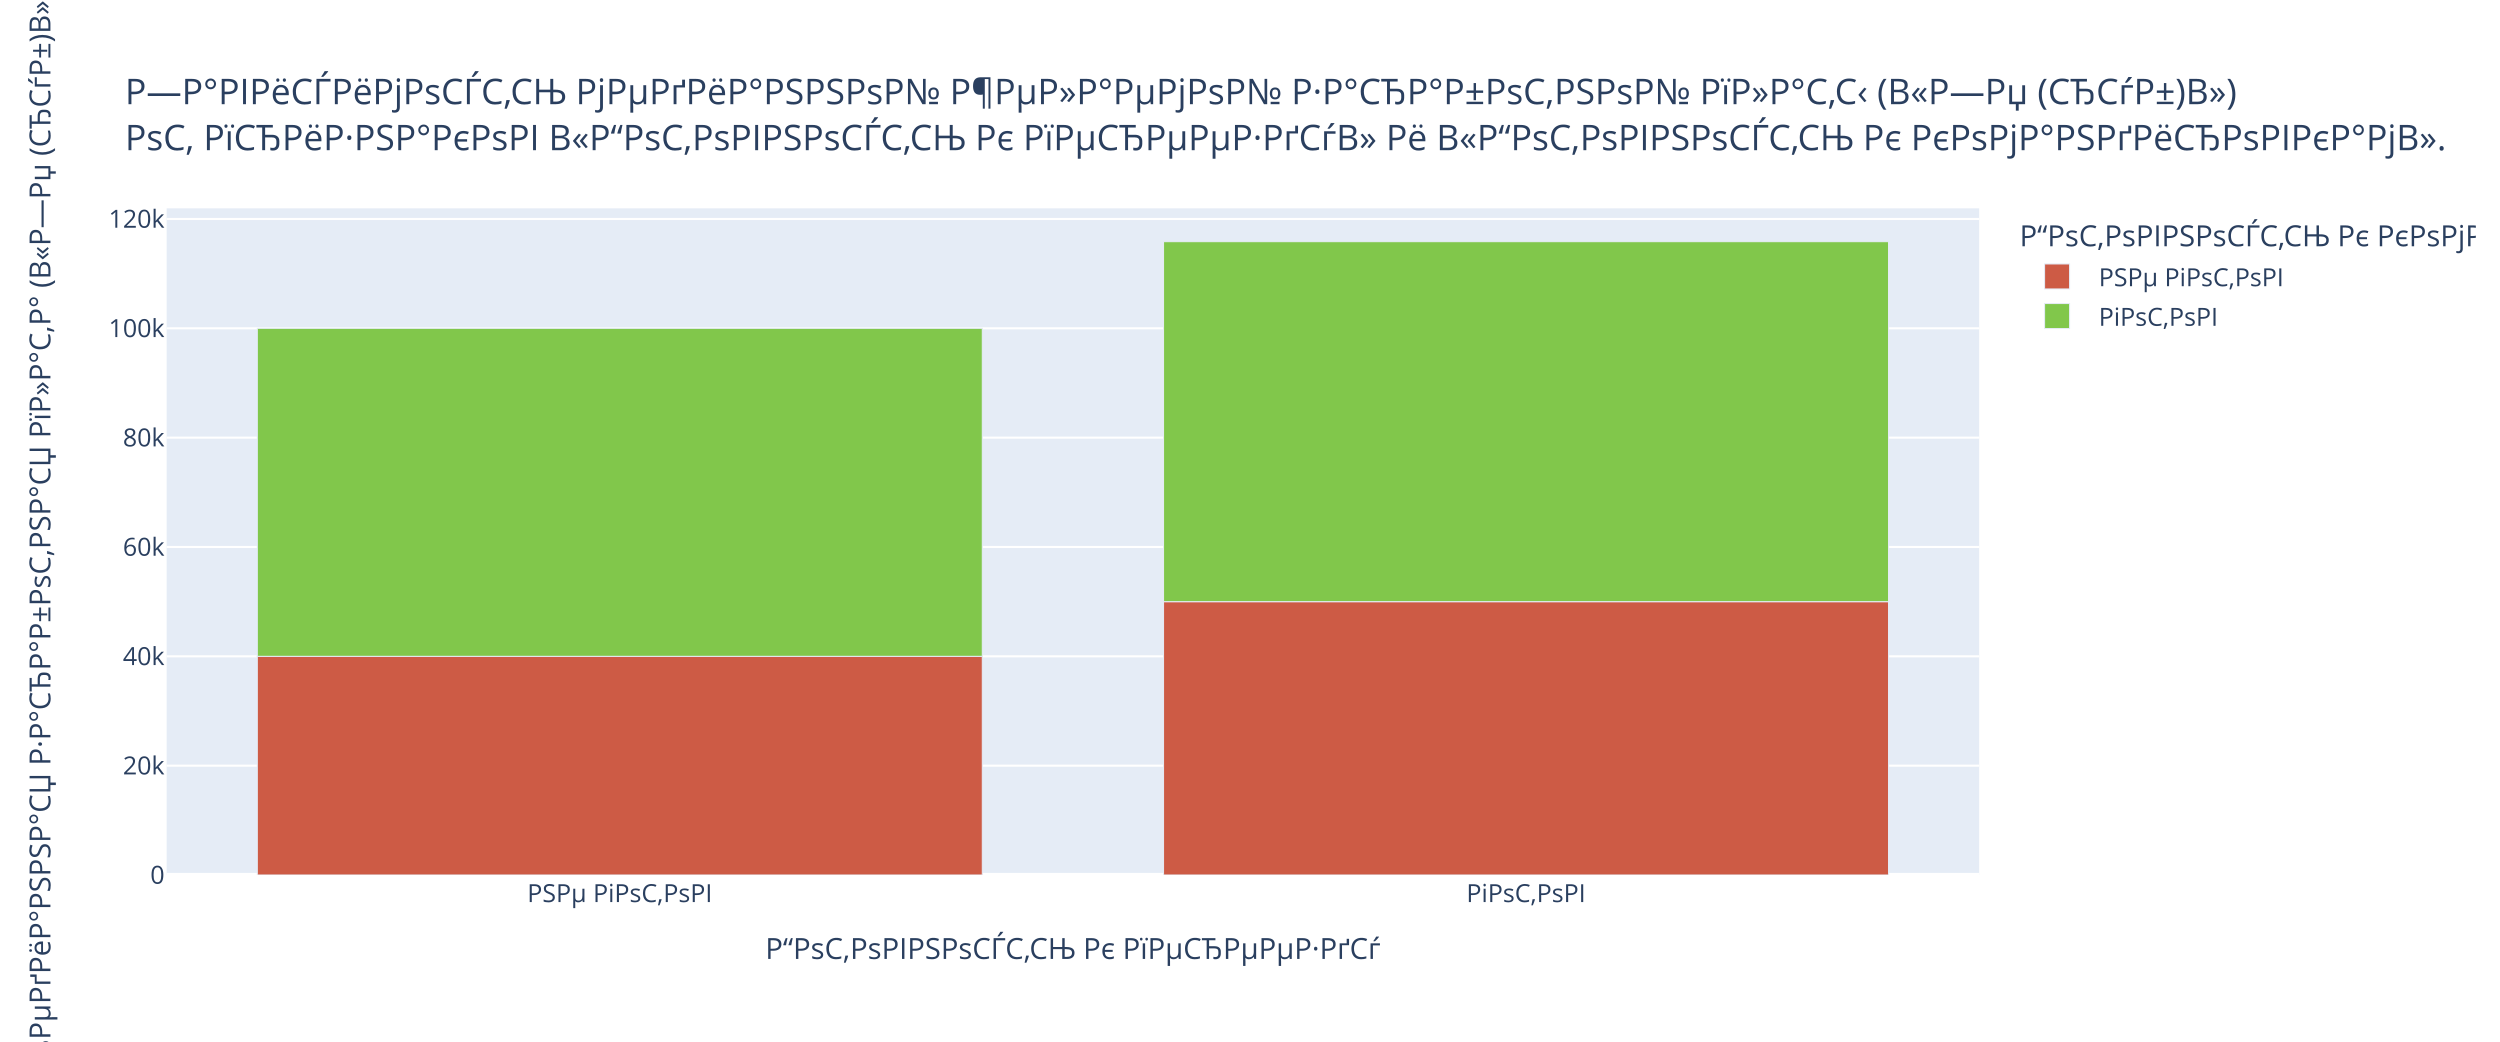
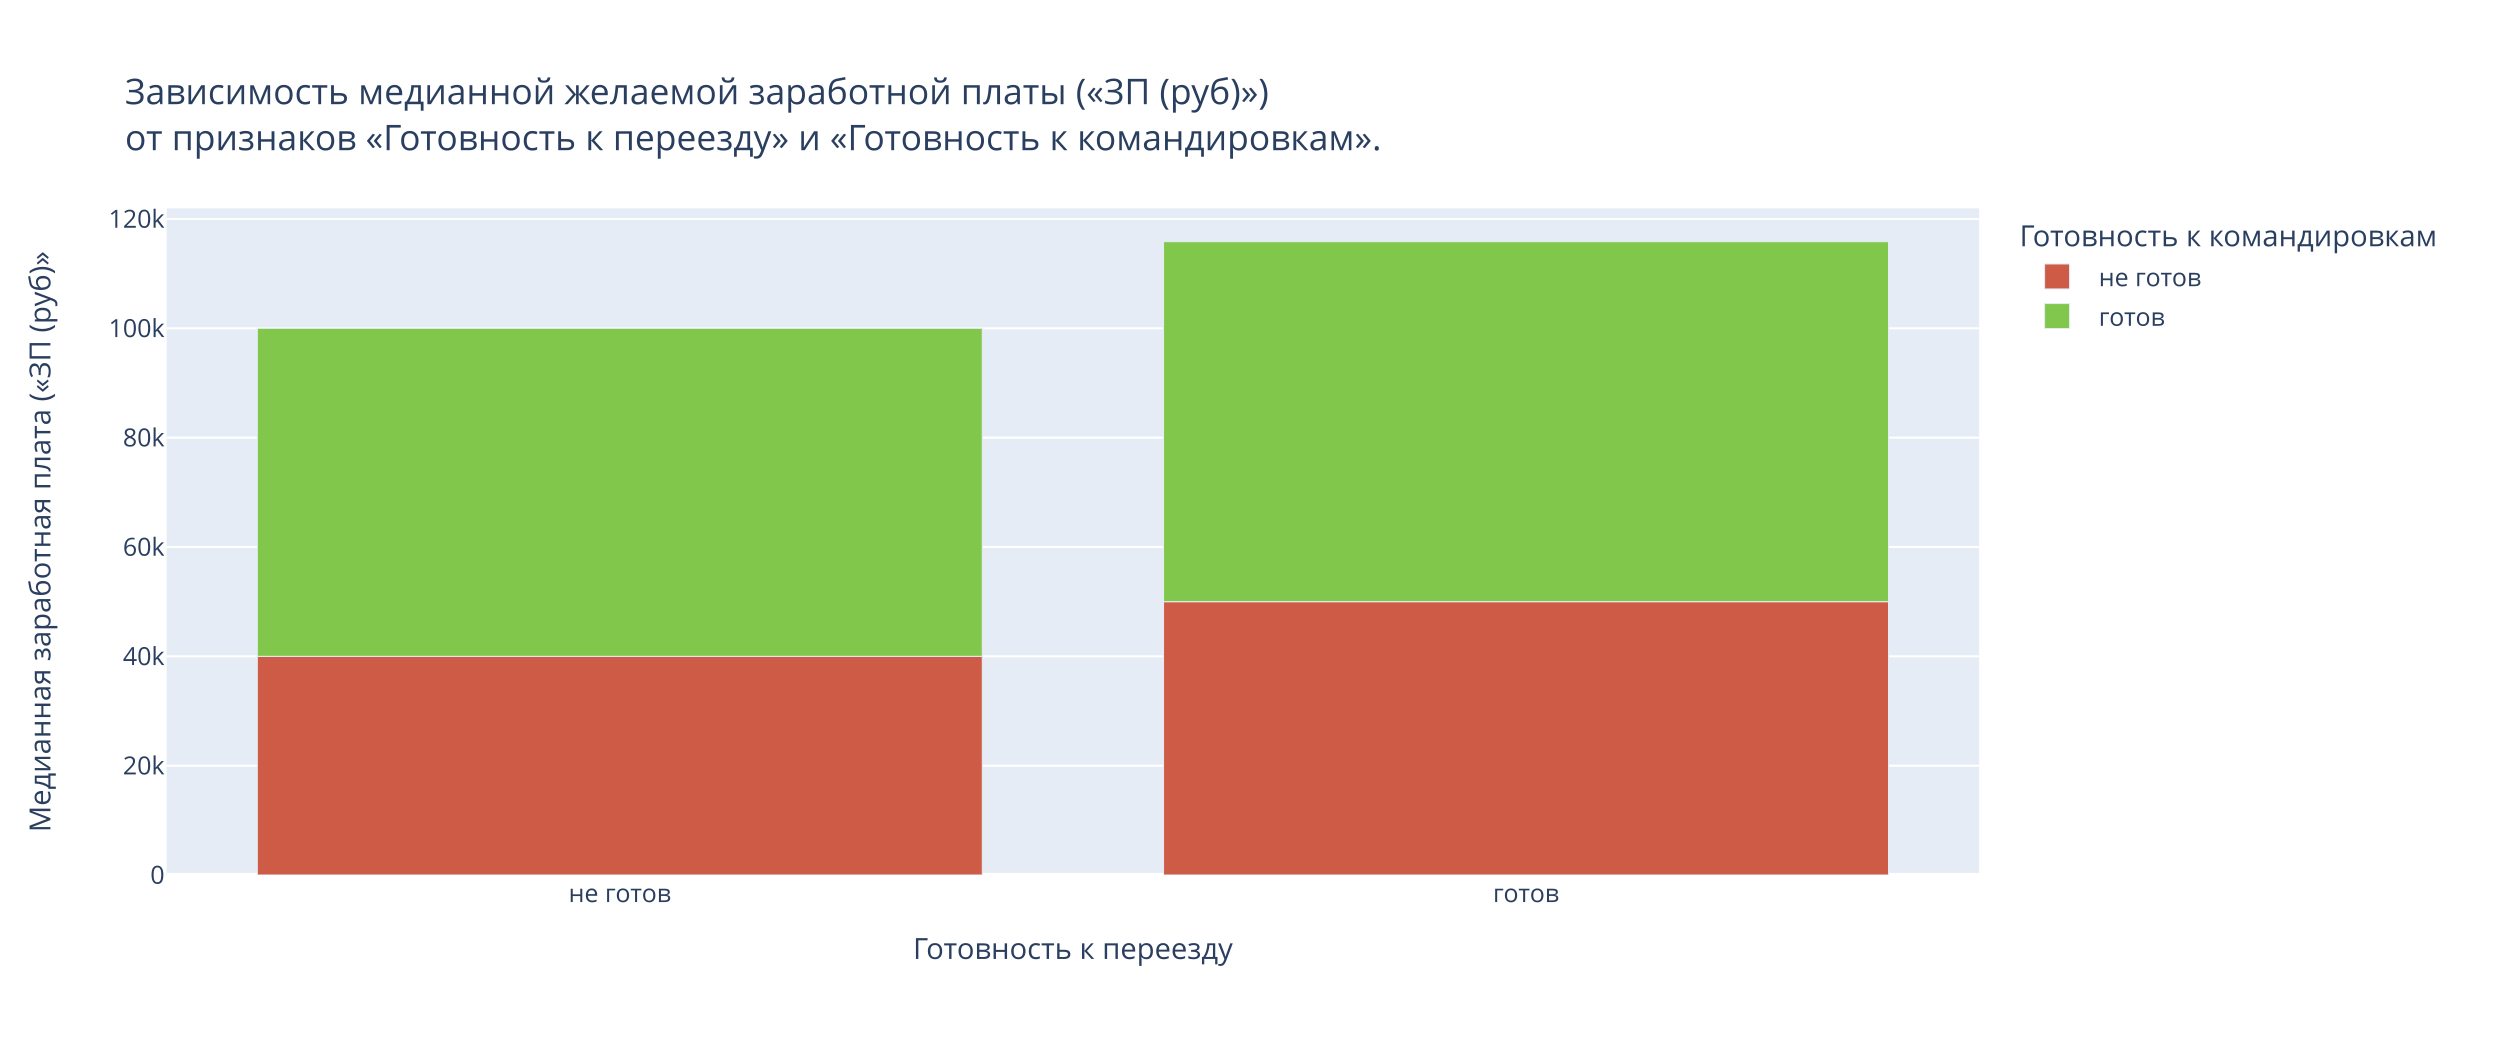
<svg xmlns="http://www.w3.org/2000/svg" class="main-svg" width="1200" height="500" style="" viewBox="0 0 1200 500">
  <rect x="0" y="0" width="1200" height="500" style="fill: rgb(255, 255, 255); fill-opacity: 1;" />
  <defs id="defs-8c1219">
    <g class="clips">
      <clipPath id="clip8c1219xyplot" class="plotclip">
        <rect width="870" height="320" />
      </clipPath>
      <clipPath class="axesclip" id="clip8c1219x">
        <rect x="80" y="0" width="870" height="500" />
      </clipPath>
      <clipPath class="axesclip" id="clip8c1219y">
        <rect x="0" y="100" width="1200" height="320" />
      </clipPath>
      <clipPath class="axesclip" id="clip8c1219xy">
        <rect x="80" y="100" width="870" height="320" />
      </clipPath>
    </g>
    <g class="gradients" />
    <g class="patterns" />
  </defs>
  <g class="bglayer">
    <rect class="bg" x="80" y="100" width="870" height="320" style="fill: rgb(229, 236, 246); fill-opacity: 1; stroke-width: 0;" />
  </g>
  <g class="layer-below">
    <g class="imagelayer" />
    <g class="shapelayer" />
  </g>
  <g class="cartesianlayer">
    <g class="subplot xy">
      <g class="layer-subplot">
        <g class="shapelayer" />
        <g class="imagelayer" />
      </g>
      <g class="minor-gridlayer">
        <g class="x" />
        <g class="y" />
      </g>
      <g class="gridlayer">
        <g class="x" />
        <g class="y">
          <path class="ygrid crisp" transform="translate(0,367.52)" d="M80,0h870" style="stroke: rgb(255, 255, 255); stroke-opacity: 1; stroke-width: 1px;" />
          <path class="ygrid crisp" transform="translate(0,315.04)" d="M80,0h870" style="stroke: rgb(255, 255, 255); stroke-opacity: 1; stroke-width: 1px;" />
          <path class="ygrid crisp" transform="translate(0,262.55)" d="M80,0h870" style="stroke: rgb(255, 255, 255); stroke-opacity: 1; stroke-width: 1px;" />
          <path class="ygrid crisp" transform="translate(0,210.07)" d="M80,0h870" style="stroke: rgb(255, 255, 255); stroke-opacity: 1; stroke-width: 1px;" />
          <path class="ygrid crisp" transform="translate(0,157.59)" d="M80,0h870" style="stroke: rgb(255, 255, 255); stroke-opacity: 1; stroke-width: 1px;" />
          <path class="ygrid crisp" transform="translate(0,105.11)" d="M80,0h870" style="stroke: rgb(255, 255, 255); stroke-opacity: 1; stroke-width: 1px;" />
        </g>
      </g>
      <g class="zerolinelayer">
        <path class="yzl zl crisp" transform="translate(0,420)" d="M80,0h870" style="stroke: rgb(255, 255, 255); stroke-opacity: 1; stroke-width: 2px;" />
      </g>
      <path class="xlines-below" />
      <path class="ylines-below" />
      <g class="overlines-below" />
      <g class="xaxislayer-below" />
      <g class="yaxislayer-below" />
      <g class="overaxes-below" />
      <g class="plot" transform="translate(80,100)" clip-path="url(#clip8c1219xyplot)">
        <g class="barlayer mlayer">
          <g class="trace bars" style="opacity: 1;">
            <g class="points">
              <g class="point">
                <path d="M43.5,320V215.04H391.5V320Z" style="vector-effect: non-scaling-stroke; opacity: 1; stroke-width: 0.5px; fill: rgb(205, 91, 69); fill-opacity: 1; stroke: rgb(229, 236, 246); stroke-opacity: 1;" />
              </g>
              <g class="point">
                <path d="M478.5,320V188.8H826.5V320Z" style="vector-effect: non-scaling-stroke; opacity: 1; stroke-width: 0.5px; fill: rgb(205, 91, 69); fill-opacity: 1; stroke: rgb(229, 236, 246); stroke-opacity: 1;" />
              </g>
            </g>
          </g>
          <g class="trace bars" style="opacity: 1;">
            <g class="points">
              <g class="point">
                <path d="M43.5,215.04V57.59H391.5V215.04Z" style="vector-effect: non-scaling-stroke; opacity: 1; stroke-width: 0.5px; fill: rgb(129, 199, 75); fill-opacity: 1; stroke: rgb(229, 236, 246); stroke-opacity: 1;" />
              </g>
              <g class="point">
                <path d="M478.5,188.8V16H826.5V188.8Z" style="vector-effect: non-scaling-stroke; opacity: 1; stroke-width: 0.5px; fill: rgb(129, 199, 75); fill-opacity: 1; stroke: rgb(229, 236, 246); stroke-opacity: 1;" />
              </g>
            </g>
          </g>
        </g>
      </g>
      <g class="overplot" />
      <path class="xlines-above crisp" d="M0,0" style="fill: none;" />
      <path class="ylines-above crisp" d="M0,0" style="fill: none;" />
      <g class="overlines-above" />
      <g class="xaxislayer-above">
        <g class="xtick">
-           <text text-anchor="middle" x="0" y="433" transform="translate(297.5,0)" style="font-family: 'Open Sans', verdana, arial, sans-serif; font-size: 12px; fill: rgb(42, 63, 95); fill-opacity: 1; white-space: pre; opacity: 1;">РЅРµ РіРѕС‚РѕРІ</text>
+           <text text-anchor="middle" x="0" y="433" transform="translate(297.5,0)" style="font-family: 'Open Sans', verdana, arial, sans-serif; font-size: 12px; fill: rgb(42, 63, 95); fill-opacity: 1; white-space: pre; opacity: 1;">не готов</text>
        </g>
        <g class="xtick">
-           <text text-anchor="middle" x="0" y="433" transform="translate(732.5,0)" style="font-family: 'Open Sans', verdana, arial, sans-serif; font-size: 12px; fill: rgb(42, 63, 95); fill-opacity: 1; white-space: pre; opacity: 1;">РіРѕС‚РѕРІ</text>
+           <text text-anchor="middle" x="0" y="433" transform="translate(732.5,0)" style="font-family: 'Open Sans', verdana, arial, sans-serif; font-size: 12px; fill: rgb(42, 63, 95); fill-opacity: 1; white-space: pre; opacity: 1;">готов</text>
        </g>
      </g>
      <g class="yaxislayer-above">
        <g class="ytick">
          <text text-anchor="end" x="79" y="4.2" transform="translate(0,420)" style="font-family: 'Open Sans', verdana, arial, sans-serif; font-size: 12px; fill: rgb(42, 63, 95); fill-opacity: 1; white-space: pre; opacity: 1;">0</text>
        </g>
        <g class="ytick">
          <text text-anchor="end" x="79" y="4.2" style="font-family: 'Open Sans', verdana, arial, sans-serif; font-size: 12px; fill: rgb(42, 63, 95); fill-opacity: 1; white-space: pre; opacity: 1;" transform="translate(0,367.52)">20k</text>
        </g>
        <g class="ytick">
          <text text-anchor="end" x="79" y="4.2" style="font-family: 'Open Sans', verdana, arial, sans-serif; font-size: 12px; fill: rgb(42, 63, 95); fill-opacity: 1; white-space: pre; opacity: 1;" transform="translate(0,315.04)">40k</text>
        </g>
        <g class="ytick">
          <text text-anchor="end" x="79" y="4.2" style="font-family: 'Open Sans', verdana, arial, sans-serif; font-size: 12px; fill: rgb(42, 63, 95); fill-opacity: 1; white-space: pre; opacity: 1;" transform="translate(0,262.55)">60k</text>
        </g>
        <g class="ytick">
          <text text-anchor="end" x="79" y="4.2" style="font-family: 'Open Sans', verdana, arial, sans-serif; font-size: 12px; fill: rgb(42, 63, 95); fill-opacity: 1; white-space: pre; opacity: 1;" transform="translate(0,210.07)">80k</text>
        </g>
        <g class="ytick">
          <text text-anchor="end" x="79" y="4.2" style="font-family: 'Open Sans', verdana, arial, sans-serif; font-size: 12px; fill: rgb(42, 63, 95); fill-opacity: 1; white-space: pre; opacity: 1;" transform="translate(0,157.59)">100k</text>
        </g>
        <g class="ytick">
          <text text-anchor="end" x="79" y="4.2" style="font-family: 'Open Sans', verdana, arial, sans-serif; font-size: 12px; fill: rgb(42, 63, 95); fill-opacity: 1; white-space: pre; opacity: 1;" transform="translate(0,105.11)">120k</text>
        </g>
      </g>
      <g class="overaxes-above" />
    </g>
  </g>
  <g class="polarlayer" />
  <g class="smithlayer" />
  <g class="ternarylayer" />
  <g class="geolayer" />
  <g class="funnelarealayer" />
  <g class="pielayer" />
  <g class="iciclelayer" />
  <g class="treemaplayer" />
  <g class="sunburstlayer" />
  <g class="glimages" />
  <defs id="topdefs-8c1219">
    <g class="clips" />
    <clipPath id="legend8c1219">
      <rect width="221" height="67" x="0" y="0" />
    </clipPath>
  </defs>
  <g class="layer-above">
    <g class="imagelayer" />
    <g class="shapelayer" />
  </g>
  <g class="infolayer">
    <g class="legend" pointer-events="all" transform="translate(967.4,100)">
      <rect class="bg" shape-rendering="crispEdges" width="221" height="67" x="0" y="0" style="stroke: rgb(68, 68, 68); stroke-opacity: 1; fill: rgb(255, 255, 255); fill-opacity: 1; stroke-width: 0px;" />
      <g class="scrollbox" transform="" clip-path="url(#legend8c1219)">
-         <text class="legendtitletext" text-anchor="start" x="2" y="18.2" style="font-family: 'Open Sans', verdana, arial, sans-serif; font-size: 14px; fill: rgb(42, 63, 95); fill-opacity: 1; white-space: pre;">Р“РѕС‚РѕРІРЅРѕСЃС‚СЊ Рє РєРѕРјР°РЅРґРёСЂРѕРІРєР°Рј </text>
+         <text class="legendtitletext" text-anchor="start" x="2" y="18.2" style="font-family: 'Open Sans', verdana, arial, sans-serif; font-size: 14px; fill: rgb(42, 63, 95); fill-opacity: 1; white-space: pre;">Готовность к командировкам </text>
        <g class="groups" transform="">
          <g class="traces" transform="translate(0,32.7)" style="opacity: 1;">
-             <text class="legendtext" text-anchor="start" x="40" y="4.68" style="font-family: 'Open Sans', verdana, arial, sans-serif; font-size: 12px; fill: rgb(42, 63, 95); fill-opacity: 1; white-space: pre;">РЅРµ РіРѕС‚РѕРІ</text>
+             <text class="legendtext" text-anchor="start" x="40" y="4.68" style="font-family: 'Open Sans', verdana, arial, sans-serif; font-size: 12px; fill: rgb(42, 63, 95); fill-opacity: 1; white-space: pre;">не готов</text>
            <g class="layers" style="opacity: 1;">
              <g class="legendfill" />
              <g class="legendlines" />
              <g class="legendsymbols">
                <g class="legendpoints">
                  <path class="legendundefined" d="M6,6H-6V-6H6Z" transform="translate(20,0)" style="stroke-width: 0.5px; fill: rgb(205, 91, 69); fill-opacity: 1; stroke: rgb(229, 236, 246); stroke-opacity: 1;" />
                </g>
              </g>
            </g>
            <rect class="legendtoggle" x="0" y="-9.5" width="92.328" height="19" style="fill: rgb(0, 0, 0); fill-opacity: 0;" />
          </g>
        </g>
        <g class="groups" transform="">
          <g class="traces" transform="translate(0,51.7)" style="opacity: 1;">
-             <text class="legendtext" text-anchor="start" x="40" y="4.68" style="font-family: 'Open Sans', verdana, arial, sans-serif; font-size: 12px; fill: rgb(42, 63, 95); fill-opacity: 1; white-space: pre;">РіРѕС‚РѕРІ</text>
+             <text class="legendtext" text-anchor="start" x="40" y="4.68" style="font-family: 'Open Sans', verdana, arial, sans-serif; font-size: 12px; fill: rgb(42, 63, 95); fill-opacity: 1; white-space: pre;">готов</text>
            <g class="layers" style="opacity: 1;">
              <g class="legendfill" />
              <g class="legendlines" />
              <g class="legendsymbols">
                <g class="legendpoints">
                  <path class="legendundefined" d="M6,6H-6V-6H6Z" transform="translate(20,0)" style="stroke-width: 0.5px; fill: rgb(129, 199, 75); fill-opacity: 1; stroke: rgb(229, 236, 246); stroke-opacity: 1;" />
                </g>
              </g>
            </g>
            <rect class="legendtoggle" x="0" y="-9.5" width="92.328" height="19" style="fill: rgb(0, 0, 0); fill-opacity: 0;" />
          </g>
        </g>
      </g>
      <rect class="scrollbar" rx="20" ry="3" width="0" height="0" x="0" y="0" style="fill: rgb(128, 139, 164); fill-opacity: 1;" />
    </g>
    <g class="g-gtitle">
      <text class="gtitle" x="60" y="50" text-anchor="start" dy="0em" style="font-family: 'Open Sans', verdana, arial, sans-serif; font-size: 17px; fill: rgb(42, 63, 95); opacity: 1; font-weight: normal; white-space: pre;">
-         <tspan class="line" dy="0em" x="60" y="50">Р—Р°РІРёСЃРёРјРѕСЃС‚СЊ РјРµРґРёР°РЅРЅРѕР№ Р¶РµР»Р°РµРјРѕР№ Р·Р°СЂР°Р±РѕС‚РЅРѕР№ РїР»Р°С‚С‹ (В«Р—Рџ (СЂСѓР±)В»)</tspan>
-         <tspan class="line" dy="1.3em" x="60" y="50">РѕС‚ РїСЂРёР·РЅР°РєРѕРІ В«Р“РѕС‚РѕРІРЅРѕСЃС‚СЊ Рє РїРµСЂРµРµР·РґСѓВ» Рё В«Р“РѕС‚РѕРІРЅРѕСЃС‚СЊ Рє РєРѕРјР°РЅРґРёСЂРѕРІРєР°РјВ».</tspan>
+         <tspan class="line" dy="0em" x="60" y="50">Зависимость медианной желаемой заработной платы («ЗП (руб)»)</tspan>
+         <tspan class="line" dy="1.3em" x="60" y="50">от признаков «Готовность к переезду» и «Готовность к командировкам».</tspan>
      </text>
    </g>
    <g class="g-xtitle">
-       <text class="xtitle" x="515" y="460.3" text-anchor="middle" style="font-family: 'Open Sans', verdana, arial, sans-serif; font-size: 14px; fill: rgb(42, 63, 95); opacity: 1; font-weight: normal; white-space: pre;">Р“РѕС‚РѕРІРЅРѕСЃС‚СЊ Рє РїРµСЂРµРµР·РґСѓ</text>
+       <text class="xtitle" x="515" y="460.3" text-anchor="middle" style="font-family: 'Open Sans', verdana, arial, sans-serif; font-size: 14px; fill: rgb(42, 63, 95); opacity: 1; font-weight: normal; white-space: pre;">Готовность к переезду</text>
    </g>
    <g class="g-ytitle">
-       <text class="ytitle" transform="rotate(-90,24.2,260)" x="24.2" y="260" text-anchor="middle" style="font-family: 'Open Sans', verdana, arial, sans-serif; font-size: 14px; fill: rgb(42, 63, 95); opacity: 1; font-weight: normal; white-space: pre;">РњРµРґРёР°РЅРЅР°СЏ Р·Р°СЂР°Р±РѕС‚РЅР°СЏ РїР»Р°С‚Р° (В«Р—Рџ (СЂСѓР±)В»</text>
+       <text class="ytitle" transform="rotate(-90,24.2,260)" x="24.2" y="260" text-anchor="middle" style="font-family: 'Open Sans', verdana, arial, sans-serif; font-size: 14px; fill: rgb(42, 63, 95); opacity: 1; font-weight: normal; white-space: pre;">Медианная заработная плата («ЗП (руб)»</text>
    </g>
  </g>
</svg>
